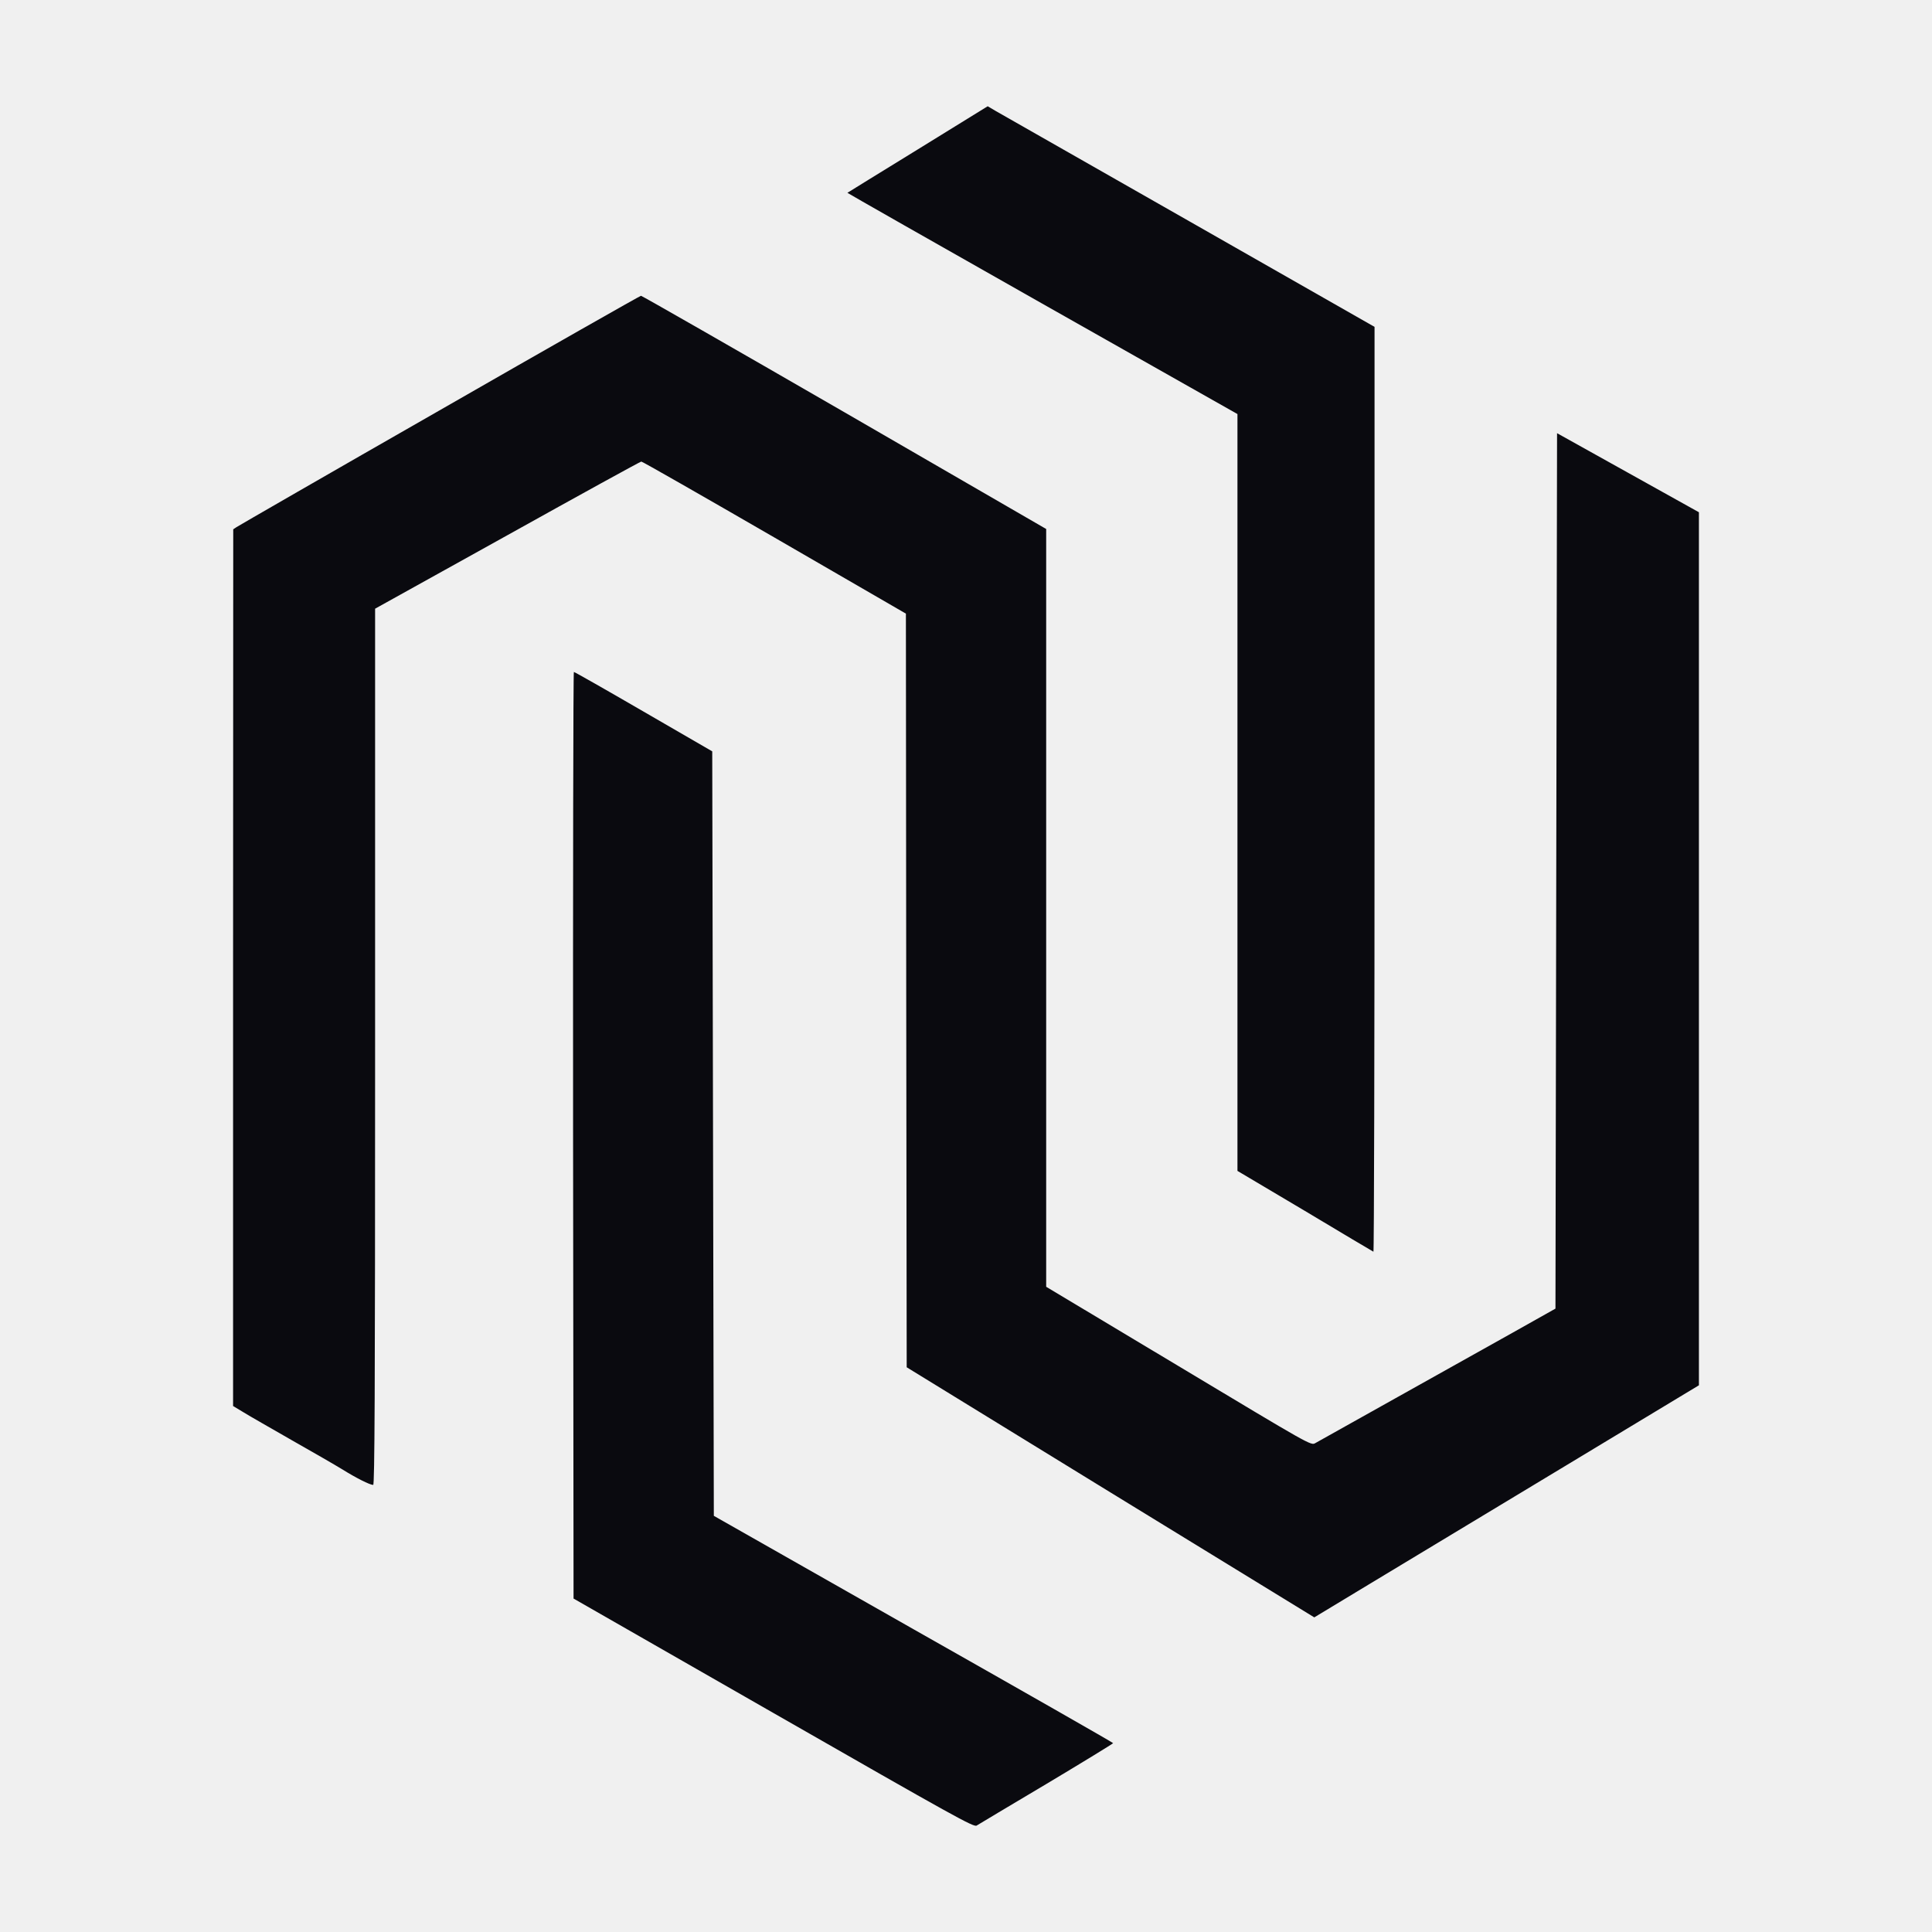
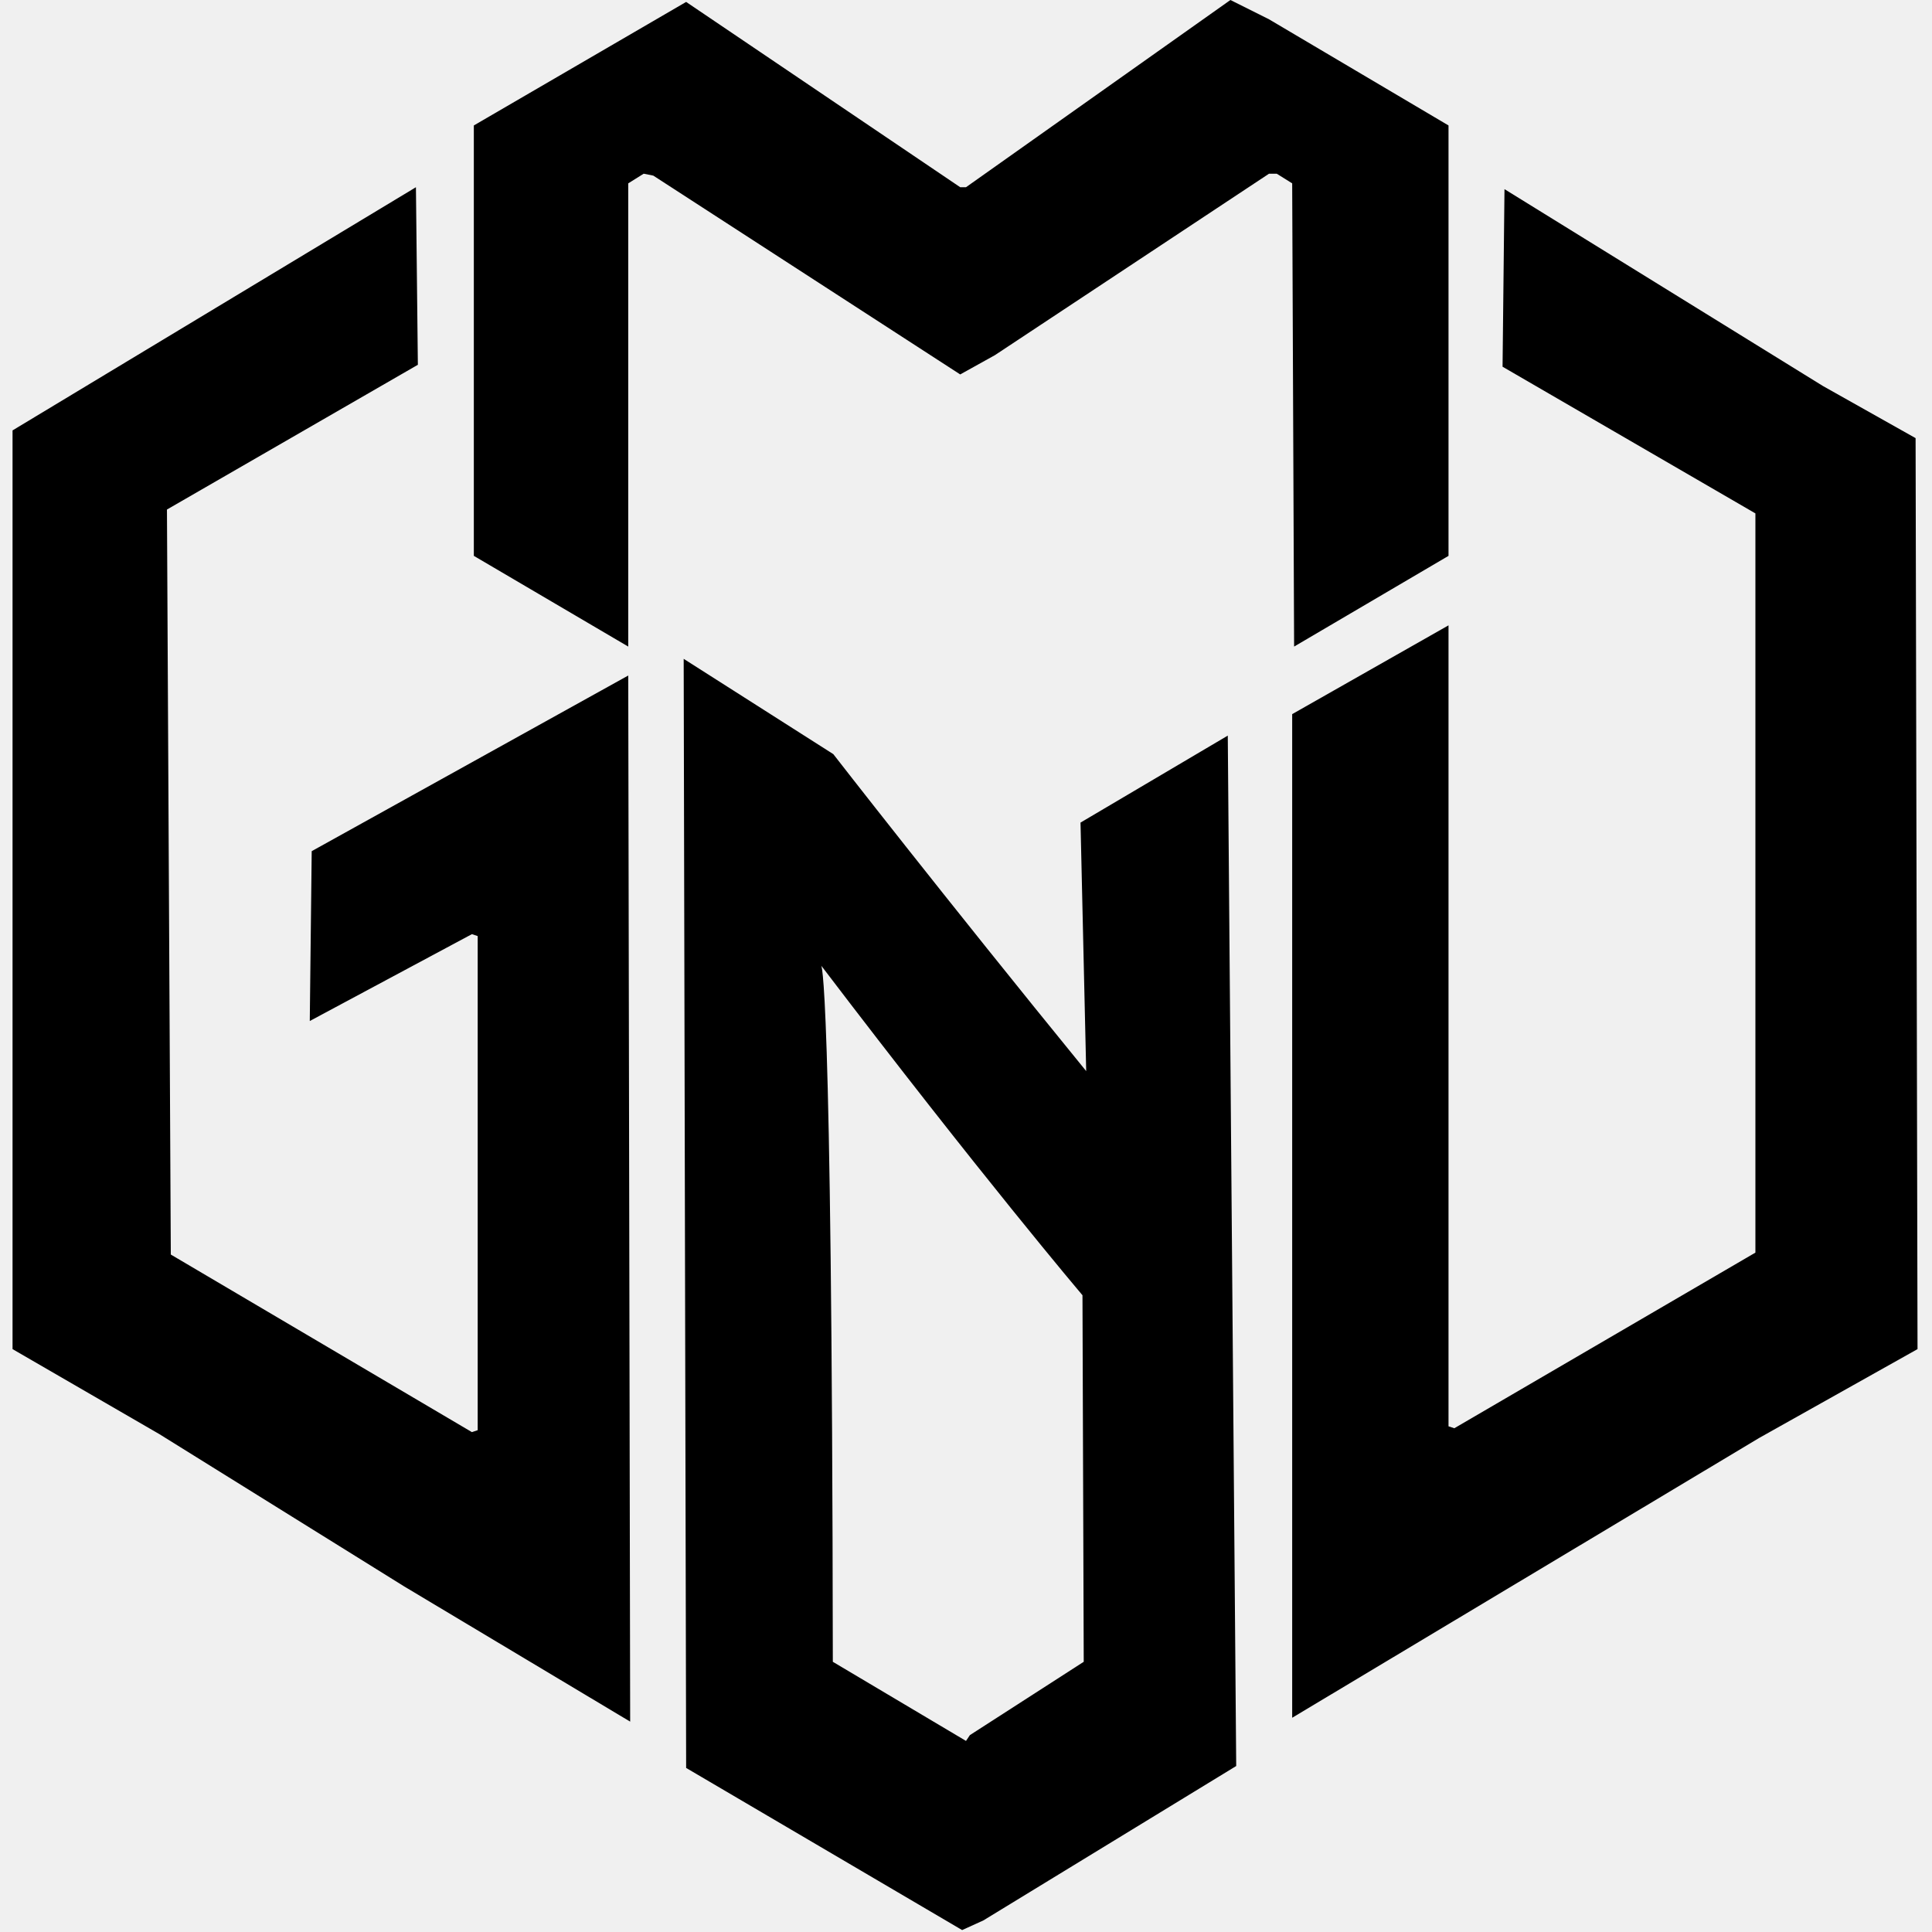
- <svg xmlns="http://www.w3.org/2000/svg" viewBox="0 0 1024 1024" width="1024" height="1024">
-   <style>.m{fill:#0a0a0f}@media (prefers-color-scheme:dark){.m{fill:#ffffff}}</style>
-   <g class="m">
-     <g transform="translate(56.033 56.236) scale(0.844853)">
-       <path d="M509.4 27.2c-24.1 14.8-44 27.1-44.1 27.2s54.9 31.4 122.2 69.5L710 193.2V668l42.3 25.1c23.2 13.9 42.5 25.4 43 25.6.4.2.7-130.2.7-289.9V138.5L679.7 72.2C615.8 35.8 561.2 4.7 558.4 3.1l-5.1-3z" />
-       <path d="M209.4 190.9c-68.9 39.4-126.1 72.4-127.3 73.2l-2.1 1.4-.1 275v275l6.8 4.1c3.7 2.3 17.4 10.1 30.3 17.5 12.9 7.3 27.1 15.5 31.5 18.2 8.5 5.3 17.2 9.7 19.3 9.7.9 0 1.2-55.6 1.2-274.8V315.3l83-46.1c45.6-25.4 83.4-46.2 84-46.2.7 0 38.3 21.5 83.6 47.7l82.4 47.7.2 236.4.3 236.4 127.8 78.5 127.9 78.4 34.1-20.6c18.8-11.3 73.1-44.1 120.7-72.8l86.5-52.2V254.8L955 230l-44.5-24.8-.5 274.6-.5 274.6-26.5 14.9c-14.6 8.2-47.9 26.8-74 41.4s-48.7 27.3-50.2 28.1c-2.7 1.6-3.2 1.2-85.7-48.3L590 740.7V265.3l-126.5-73.2C393.9 151.9 336.4 119 335.8 119c-.7.1-57.6 32.4-126.4 71.9" />
-       <path d="m293.2 645.6.3 290.7 125.4 71.8c114.4 65.5 125.7 71.8 127.5 70.6 1.2-.8 20.9-12.5 43.9-26.2 22.9-13.7 41.7-25.2 41.7-25.5s-56.4-32.5-125.3-71.5l-125.2-71.1-.5-239.8-.5-239.8-43-24.9c-23.6-13.7-43.3-24.9-43.8-24.9-.4 0-.6 130.8-.5 290.6" />
-     </g>
-   </g>
+ <svg xmlns="http://www.w3.org/2000/svg" viewBox="126.50 146.00 1001.00 1001.00">
+   <path d="M 480.725 487.354 L 482 1062 L 625 1146 L 636 1141 L 767 1061 L 762.633 527.133 L 686.329 572.198 L 689.276 700.957 C 615.563 610.54 558.255 536.732 558.255 536.732 L 480.725 487.354 Z M 558 1007 C 557.578 645.204 551.952 646.259 551.952 646.259 C 634.892 755.25 687.348 817.091 687.348 817.091 L 688 1007 L 629 1045 L 627 1048 L 558 1007 Z M 906 244 L 905 336 L 1036 412 L 1036 795 L 880 886 L 877 885 L 877 470 L 796 516 L 796 1036 L 1038 891 L 1120 845 L 1119 373 L 1071 346 L 906 244 Z M 342 243 L 133 369 L 133 845 L 209 889 L 336 968 L 453 1038 L 452 496 L 288 587 L 287 675 L 371 630 L 374 631 L 374 887 L 371 888 L 215 796 L 213 410 L 343 335 L 342 243 Z M 877 211 L 784 156 L 764 146 L 627 243 L 624 243 L 482 147 L 372 211 L 372 434 L 452 481 L 452 241 L 460 236 L 465 237 L 624 340 L 642 330 L 784 236 L 788 236 L 796 241 L 797 481 L 877 434 L 877 211 Z" fill="#000" fill-rule="evenodd" clip-rule="evenodd" />
</svg>
